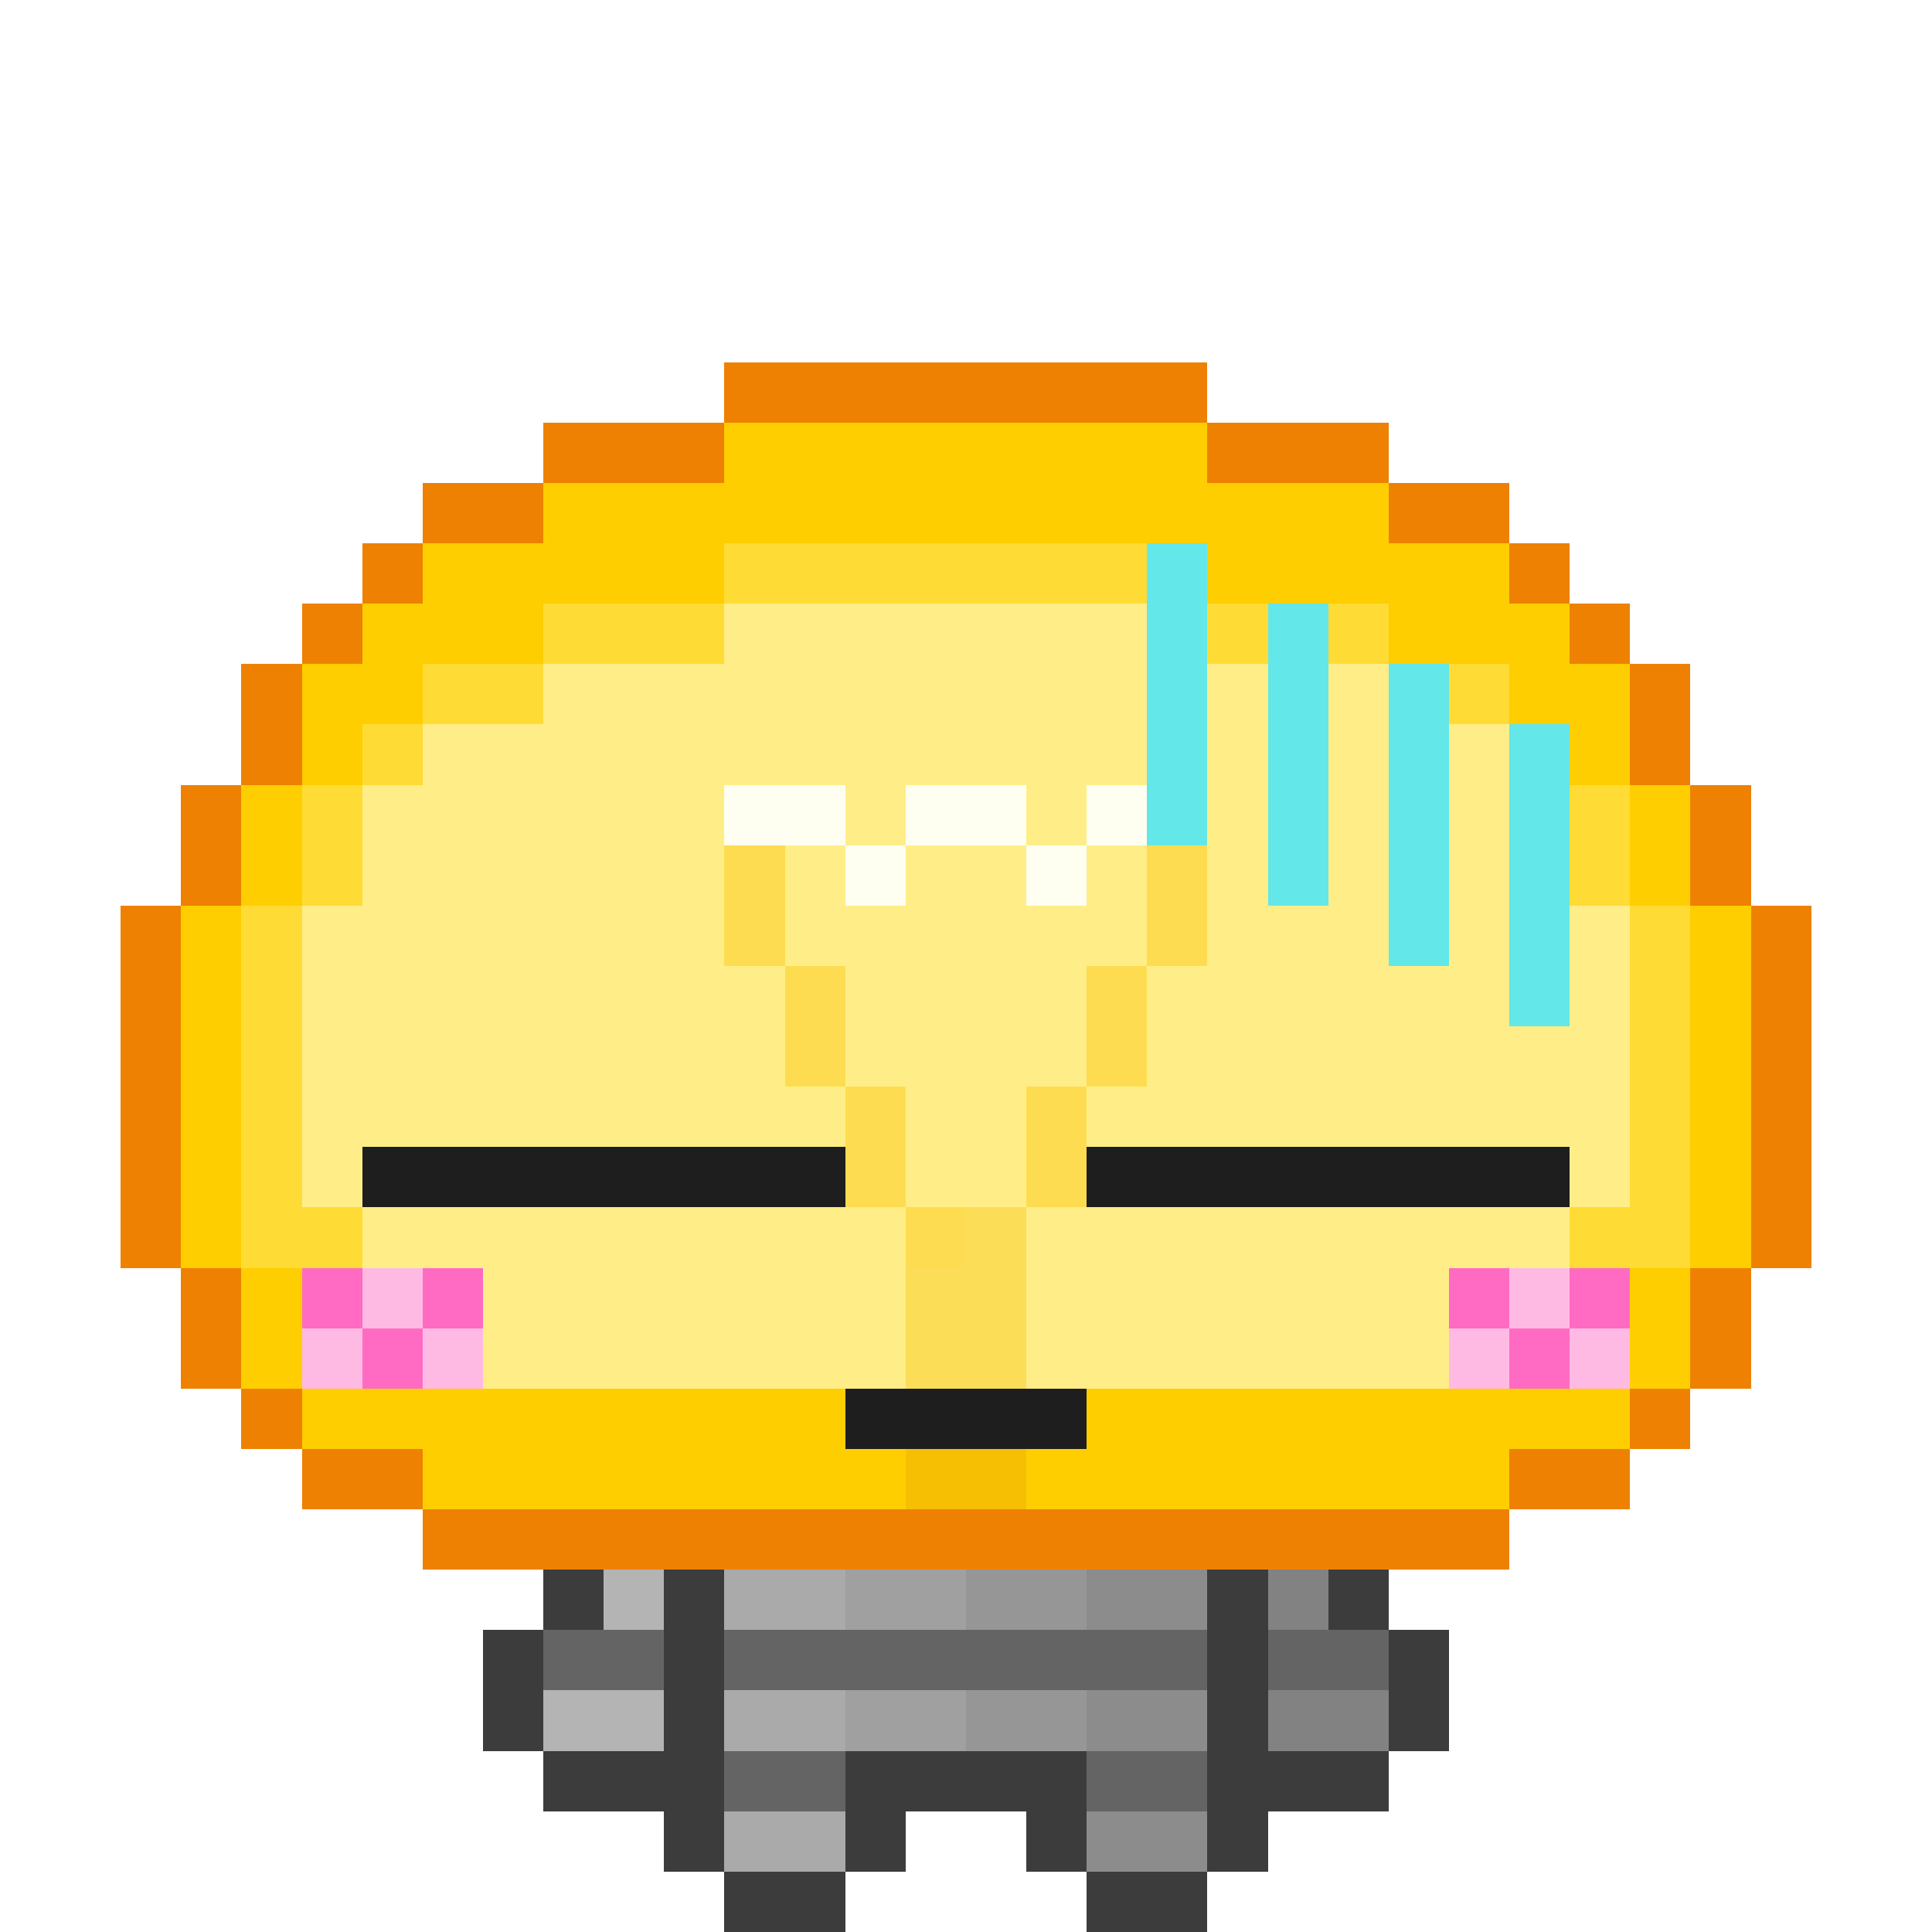
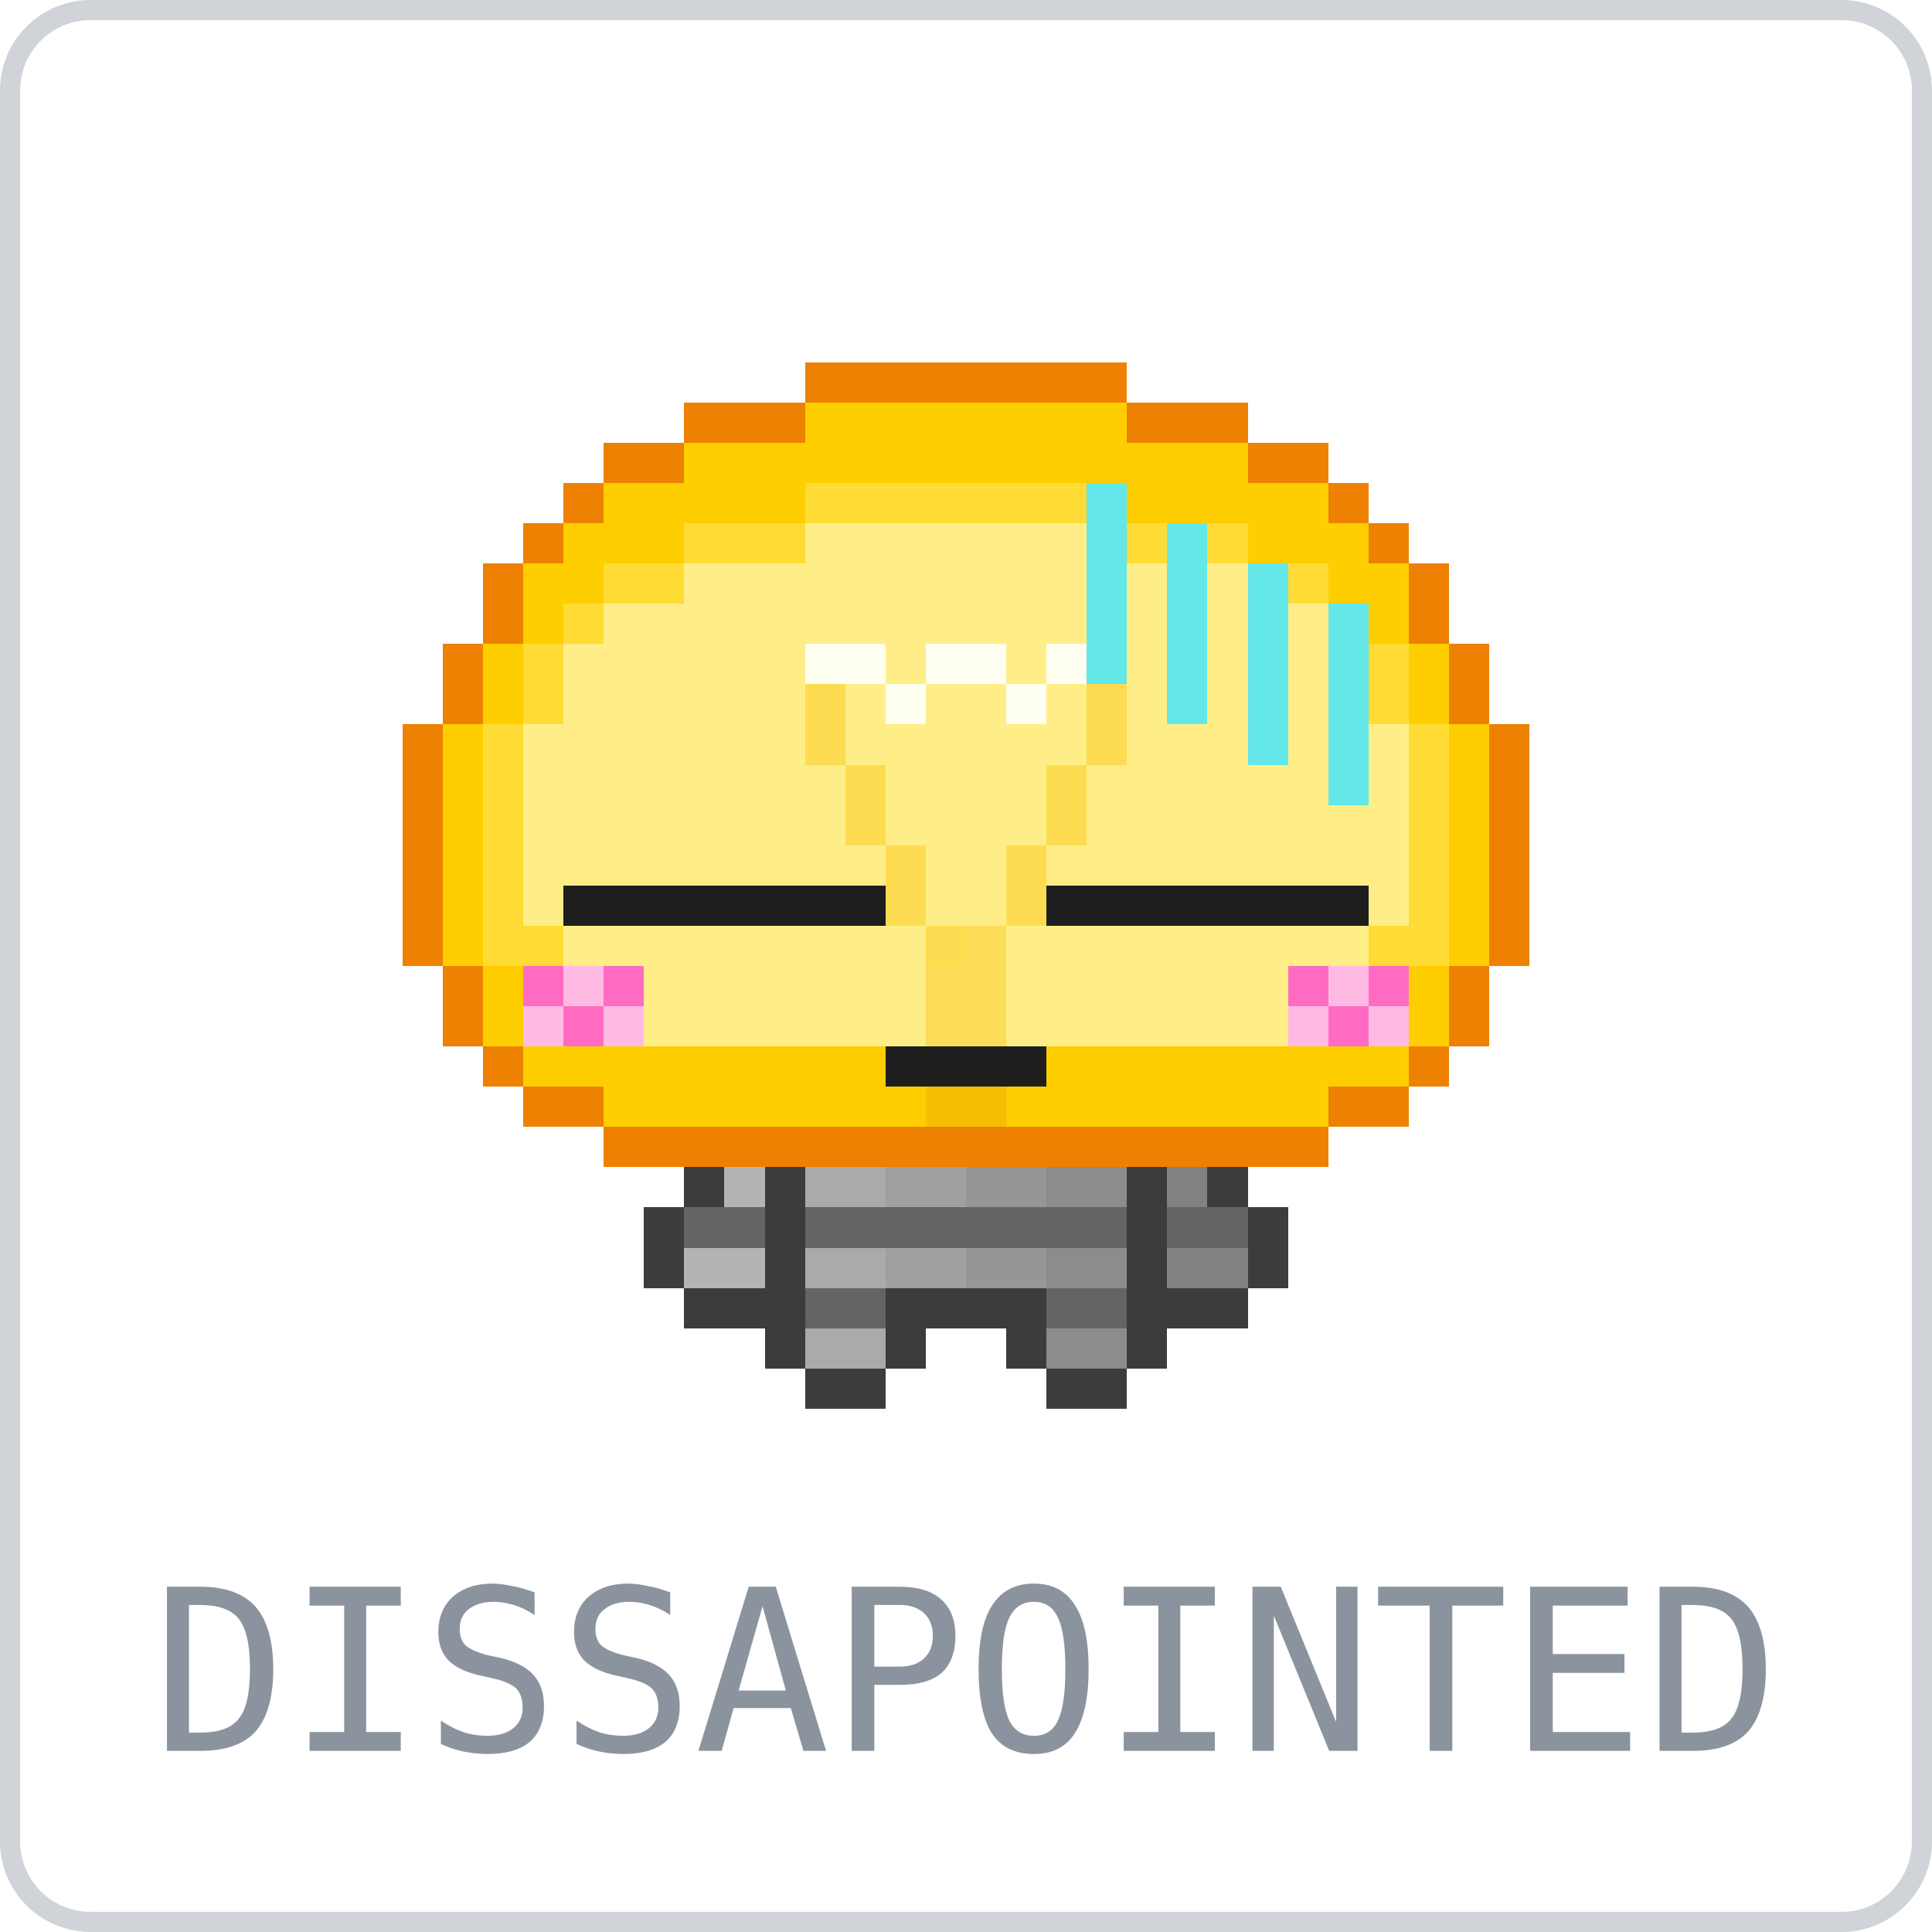
- <svg xmlns="http://www.w3.org/2000/svg" width="32" height="32" viewBox="0 0 32 32" shape-rendering="crispEdges">
-   <path fill="#FFEE87" d="M12 10h7v1h-7zM9 11h10v1h-10zM20 11h1v1h-1zM22 11h1v1h-1zM7 12h12v1h-12zM20 12h1v1h-1zM22 12h1v1h-1zM24 12h1v1h-1zM6 13h6v1h-6zM14 13h1v1h-1zM17 13h1v1h-1zM20 13h1v1h-1zM22 13h1v1h-1zM24 13h1v1h-1zM6 14h6v1h-6zM13 14h1v1h-1zM15 14h2v1h-2zM18 14h1v1h-1zM20 14h1v1h-1zM22 14h1v1h-1zM24 14h1v1h-1zM5 15h7v1h-7zM13 15h6v1h-6zM20 15h3v1h-3zM24 15h1v1h-1zM26 15h1v1h-1zM5 16h8v1h-8zM14 16h4v1h-4zM19 16h6v1h-6zM26 16h1v1h-1zM5 17h8v1h-8zM14 17h4v1h-4zM19 17h8v1h-8zM5 18h9v1h-9zM15 18h2v1h-2zM18 18h9v1h-9zM5 19h1v1h-1zM15 19h2v1h-2zM26 19h1v1h-1zM6 20h9v1h-9zM17 20h9v1h-9zM8 21h7v1h-7zM17 21h7v1h-7zM8 22h7v1h-7zM17 22h7v1h-7z" />
-   <path fill="#EE8101" d="M12 6h8v1h-8zM9 7h3v1h-3zM20 7h3v1h-3zM7 8h2v1h-2zM23 8h2v1h-2zM6 9h1v1h-1zM25 9h1v1h-1zM5 10h1v1h-1zM26 10h1v1h-1zM4 11h1v1h-1zM27 11h1v1h-1zM4 12h1v1h-1zM27 12h1v1h-1zM3 13h1v1h-1zM28 13h1v1h-1zM3 14h1v1h-1zM28 14h1v1h-1zM2 15h1v1h-1zM29 15h1v1h-1zM2 16h1v1h-1zM29 16h1v1h-1zM2 17h1v1h-1zM29 17h1v1h-1zM2 18h1v1h-1zM29 18h1v1h-1zM2 19h1v1h-1zM29 19h1v1h-1zM2 20h1v1h-1zM29 20h1v1h-1zM3 21h1v1h-1zM28 21h1v1h-1zM3 22h1v1h-1zM28 22h1v1h-1zM4 23h1v1h-1zM27 23h1v1h-1zM5 24h2v1h-2zM25 24h2v1h-2zM7 25h18v1h-18z" />
-   <path fill="#FECE01" d="M12 7h8v1h-8zM9 8h14v1h-14zM7 9h5v1h-5zM20 9h5v1h-5zM6 10h3v1h-3zM23 10h3v1h-3zM5 11h2v1h-2zM25 11h2v1h-2zM5 12h1v1h-1zM26 12h1v1h-1zM4 13h1v1h-1zM27 13h1v1h-1zM4 14h1v1h-1zM27 14h1v1h-1zM3 15h1v1h-1zM28 15h1v1h-1zM3 16h1v1h-1zM28 16h1v1h-1zM3 17h1v1h-1zM28 17h1v1h-1zM3 18h1v1h-1zM28 18h1v1h-1zM3 19h1v1h-1zM28 19h1v1h-1zM3 20h1v1h-1zM28 20h1v1h-1zM4 21h1v1h-1zM27 21h1v1h-1zM4 22h1v1h-1zM27 22h1v1h-1zM5 23h9v1h-9zM18 23h9v1h-9zM7 24h8v1h-8zM17 24h8v1h-8z" />
-   <path fill="#FFDB35" d="M12 9h7v1h-7zM9 10h3v1h-3zM20 10h1v1h-1zM22 10h1v1h-1zM7 11h2v1h-2zM24 11h1v1h-1zM6 12h1v1h-1zM5 13h1v1h-1zM26 13h1v1h-1zM5 14h1v1h-1zM26 14h1v1h-1zM4 15h1v1h-1zM27 15h1v1h-1zM4 16h1v1h-1zM27 16h1v1h-1zM4 17h1v1h-1zM27 17h1v1h-1zM4 18h1v1h-1zM27 18h1v1h-1zM4 19h1v1h-1zM27 19h1v1h-1zM4 20h2v1h-2zM26 20h2v1h-2z" />
-   <path fill="#3C3C3C" d="M9 26h1v1h-1zM11 26h1v1h-1zM20 26h1v1h-1zM22 26h1v1h-1zM8 27h1v1h-1zM11 27h1v1h-1zM20 27h1v1h-1zM23 27h1v1h-1zM8 28h1v1h-1zM11 28h1v1h-1zM20 28h1v1h-1zM23 28h1v1h-1zM9 29h3v1h-3zM14 29h4v1h-4zM20 29h3v1h-3zM11 30h1v1h-1zM14 30h1v1h-1zM17 30h1v1h-1zM20 30h1v1h-1zM12 31h2v1h-2zM18 31h2v1h-2z" />
-   <path fill="#64E7E9" d="M19 9h1v1h-1zM19 10h1v1h-1zM21 10h1v1h-1zM19 11h1v1h-1zM21 11h1v1h-1zM23 11h1v1h-1zM19 12h1v1h-1zM21 12h1v1h-1zM23 12h1v1h-1zM25 12h1v1h-1zM19 13h1v1h-1zM21 13h1v1h-1zM23 13h1v1h-1zM25 13h1v1h-1zM21 14h1v1h-1zM23 14h1v1h-1zM25 14h1v1h-1zM23 15h1v1h-1zM25 15h1v1h-1zM25 16h1v1h-1z" />
-   <path fill="#FEDC51" d="M12 14h1v1h-1zM19 14h1v1h-1zM12 15h1v1h-1zM19 15h1v1h-1zM13 16h1v1h-1zM18 16h1v1h-1zM13 17h1v1h-1zM18 17h1v1h-1zM14 18h1v1h-1zM17 18h1v1h-1zM14 19h1v1h-1zM17 19h1v1h-1zM15 20h1v1h-1z" />
-   <path fill="#FF6BC3" d="M5 21h1v1h-1zM7 21h1v1h-1zM24 21h1v1h-1zM26 21h1v1h-1zM6 22h1v1h-1zM25 22h1v1h-1z" />
-   <path fill="#FFBAE3" d="M6 21h1v1h-1zM25 21h1v1h-1zM5 22h1v1h-1zM7 22h1v1h-1zM24 22h1v1h-1zM26 22h1v1h-1z" />
-   <path fill="#FEFEF1" d="M12 13h2v1h-2zM15 13h2v1h-2zM18 13h1v1h-1zM14 14h1v1h-1zM17 14h1v1h-1z" />
-   <path fill="#646464" d="M9 27h2v1h-2zM12 27h8v1h-8zM21 27h2v1h-2zM12 29h2v1h-2zM18 29h2v1h-2z" />
-   <path fill="#1E1E1E" d="M6 19h8v1h-8zM18 19h8v1h-8zM14 23h4v1h-4z" />
-   <path fill="#FCDD58" d="M16 20h1v1h-1zM15 21h2v1h-2zM15 22h2v1h-2z" />
-   <path fill="#AAAAAA" d="M12 26h2v1h-2zM12 28h2v1h-2zM12 30h2v1h-2z" />
-   <path fill="#8C8C8C" d="M18 26h2v1h-2zM18 28h2v1h-2zM18 30h2v1h-2z" />
-   <path fill="#B4B4B4" d="M10 26h1v1h-1zM9 28h2v1h-2z" />
-   <path fill="#A0A0A0" d="M14 26h2v1h-2zM14 28h2v1h-2z" />
-   <path fill="#969696" d="M16 26h2v1h-2zM16 28h2v1h-2z" />
-   <path fill="#828282" d="M21 26h1v1h-1zM21 28h2v1h-2z" />
-   <path fill="#F7BF03" d="M15 24h2v1h-2z" />
+ <svg xmlns="http://www.w3.org/2000/svg" width="48" height="48" viewBox="0 0 48 48">
+   <defs>
+     <clipPath id="frame">
+       <rect width="32" height="32" />
+     </clipPath>
+   </defs>
+   <rect x=".25" y=".25" width="47.5" height="47.5" rx="2" fill="none" stroke="#8B949E" stroke-opacity=".4" stroke-width=".5" />
+   <text x="24.0" y="43.5" text-anchor="middle" font-size="5.6" fill="#8B949E" font-family="ui-monospace, SFMono-Regular, Menlo, Consolas, monospace">DISSAPOINTED</text>
+   <g transform="translate(8 3)" clip-path="url(#frame)" shape-rendering="crispEdges">
+     <path fill="#FFEE87" d="M12 10h7v1h-7zM9 11h10v1h-10zM20 11h1v1h-1zM22 11h1v1h-1zM7 12h12v1h-12zM20 12h1v1h-1zM22 12h1v1h-1zM24 12h1v1h-1zM6 13h6v1h-6zM14 13h1v1h-1zM17 13h1v1h-1zM20 13h1v1h-1zM22 13h1v1h-1zM24 13h1v1h-1zM6 14h6v1h-6zM13 14h1v1h-1zM15 14h2v1h-2zM18 14h1v1h-1zM20 14h1v1h-1zM22 14h1v1h-1zM24 14h1v1h-1zM5 15h7v1h-7zM13 15h6v1h-6zM20 15h3v1h-3zM24 15h1v1h-1zM26 15h1v1h-1zM5 16h8v1h-8zM14 16h4v1h-4zM19 16h6v1h-6zM26 16h1v1h-1zM5 17h8v1h-8zM14 17h4v1h-4zM19 17h8v1h-8zM5 18h9v1h-9zM15 18h2v1h-2zM18 18h9v1h-9zM5 19h1v1h-1zM15 19h2v1h-2zM26 19h1v1h-1zM6 20h9v1h-9zM17 20h9v1h-9zM8 21h7v1h-7zM17 21h7v1h-7zM8 22h7v1h-7zM17 22h7v1h-7z" />
+     <path fill="#EE8101" d="M12 6h8v1h-8zM9 7h3v1h-3zM20 7h3v1h-3zM7 8h2v1h-2zM23 8h2v1h-2zM6 9h1v1h-1zM25 9h1v1h-1zM5 10h1v1h-1zM26 10h1v1h-1zM4 11h1v1h-1zM27 11h1v1h-1zM4 12h1v1h-1zM27 12h1v1h-1zM3 13h1v1h-1zM28 13h1v1h-1zM3 14h1v1h-1zM28 14h1v1h-1zM2 15h1v1h-1zM29 15h1v1h-1zM2 16h1v1h-1zM29 16h1v1h-1zM2 17h1v1h-1zM29 17h1v1h-1zM2 18h1v1h-1zM29 18h1v1h-1zM2 19h1v1h-1zM29 19h1v1h-1zM2 20h1v1h-1zM29 20h1v1h-1zM3 21h1v1h-1zM28 21h1v1h-1zM3 22h1v1h-1zM28 22h1v1h-1zM4 23h1v1h-1zM27 23h1v1h-1zM5 24h2v1h-2zM25 24h2v1h-2zM7 25h18v1h-18z" />
+     <path fill="#FECE01" d="M12 7h8v1h-8zM9 8h14v1h-14zM7 9h5v1h-5zM20 9h5v1h-5zM6 10h3v1h-3zM23 10h3v1h-3zM5 11h2v1h-2zM25 11h2v1h-2zM5 12h1v1h-1zM26 12h1v1h-1zM4 13h1v1h-1zM27 13h1v1h-1zM4 14h1v1h-1zM27 14h1v1h-1zM3 15h1v1h-1zM28 15h1v1h-1zM3 16h1v1h-1zM28 16h1v1h-1zM3 17h1v1h-1zM28 17h1v1h-1zM3 18h1v1h-1zM28 18h1v1h-1zM3 19h1v1h-1zM28 19h1v1h-1zM3 20h1v1h-1zM28 20h1v1h-1zM4 21h1v1h-1zM27 21h1v1h-1zM4 22h1v1h-1zM27 22h1v1h-1zM5 23h9v1h-9zM18 23h9v1h-9zM7 24h8v1h-8zM17 24h8v1h-8z" />
+     <path fill="#FFDB35" d="M12 9h7v1h-7zM9 10h3v1h-3zM20 10h1v1h-1zM22 10h1v1h-1zM7 11h2v1h-2zM24 11h1v1h-1zM6 12h1v1h-1zM5 13h1v1h-1zM26 13h1v1h-1zM5 14h1v1h-1zM26 14h1v1h-1zM4 15h1v1h-1zM27 15h1v1h-1zM4 16h1v1h-1zM27 16h1v1h-1zM4 17h1v1h-1zM27 17h1v1h-1zM4 18h1v1h-1zM27 18h1v1h-1zM4 19h1v1h-1zM27 19h1v1h-1zM4 20h2v1h-2zM26 20h2v1h-2z" />
+     <path fill="#3C3C3C" d="M9 26h1v1h-1zM11 26h1v1h-1zM20 26h1v1h-1zM22 26h1v1h-1zM8 27h1v1h-1zM11 27h1v1h-1zM20 27h1v1h-1zM23 27h1v1h-1zM8 28h1v1h-1zM11 28h1v1h-1zM20 28h1v1h-1zM23 28h1v1h-1zM9 29h3v1h-3zM14 29h4v1h-4zM20 29h3v1h-3zM11 30h1v1h-1zM14 30h1v1h-1zM17 30h1v1h-1zM20 30h1v1h-1zM12 31h2v1h-2zM18 31h2v1h-2z" />
+     <path fill="#64E7E9" d="M19 9h1v1h-1zM19 10h1v1h-1zM21 10h1v1h-1zM19 11h1v1h-1zM21 11h1v1h-1zM23 11h1v1h-1zM19 12h1v1h-1zM21 12h1v1h-1zM23 12h1v1h-1zM25 12h1v1h-1zM19 13h1v1h-1zM21 13h1v1h-1zM23 13h1v1h-1zM25 13h1v1h-1zM21 14h1v1h-1zM23 14h1v1h-1zM25 14h1v1h-1zM23 15h1v1h-1zM25 15h1v1h-1zM25 16h1v1h-1z" />
+     <path fill="#FEDC51" d="M12 14h1v1h-1zM19 14h1v1h-1zM12 15h1v1h-1zM19 15h1v1h-1zM13 16h1v1h-1zM18 16h1v1h-1zM13 17h1v1h-1zM18 17h1v1h-1zM14 18h1v1h-1zM17 18h1v1h-1zM14 19h1v1h-1zM17 19h1v1h-1zM15 20h1v1h-1z" />
+     <path fill="#FF6BC3" d="M5 21h1v1h-1zM7 21h1v1h-1zM24 21h1v1h-1zM26 21h1v1h-1zM6 22h1v1h-1zM25 22h1v1h-1z" />
+     <path fill="#FFBAE3" d="M6 21h1v1h-1zM25 21h1v1h-1zM5 22h1v1h-1zM7 22h1v1h-1zM24 22h1v1h-1zM26 22h1v1h-1z" />
+     <path fill="#FEFEF1" d="M12 13h2v1h-2zM15 13h2v1h-2zM18 13h1v1h-1zM14 14h1v1h-1zM17 14h1v1h-1z" />
+     <path fill="#646464" d="M9 27h2v1h-2zM12 27h8v1h-8zM21 27h2v1h-2zM12 29h2v1h-2zM18 29h2v1h-2z" />
+     <path fill="#1E1E1E" d="M6 19h8v1h-8zM18 19h8v1h-8zM14 23h4v1h-4z" />
+     <path fill="#FCDD58" d="M16 20h1v1h-1zM15 21h2v1h-2zM15 22h2v1h-2z" />
+     <path fill="#AAAAAA" d="M12 26h2v1h-2zM12 28h2v1h-2zM12 30h2v1h-2z" />
+     <path fill="#8C8C8C" d="M18 26h2v1h-2zM18 28h2v1h-2zM18 30h2v1h-2z" />
+     <path fill="#B4B4B4" d="M10 26h1v1h-1zM9 28h2v1h-2z" />
+     <path fill="#A0A0A0" d="M14 26h2v1h-2zM14 28h2v1h-2z" />
+     <path fill="#969696" d="M16 26h2v1h-2zM16 28h2v1h-2z" />
+     <path fill="#828282" d="M21 26h1v1h-1zM21 28h2v1h-2z" />
+     <path fill="#F7BF03" d="M15 24h2v1h-2z" />
+   </g>
</svg>
